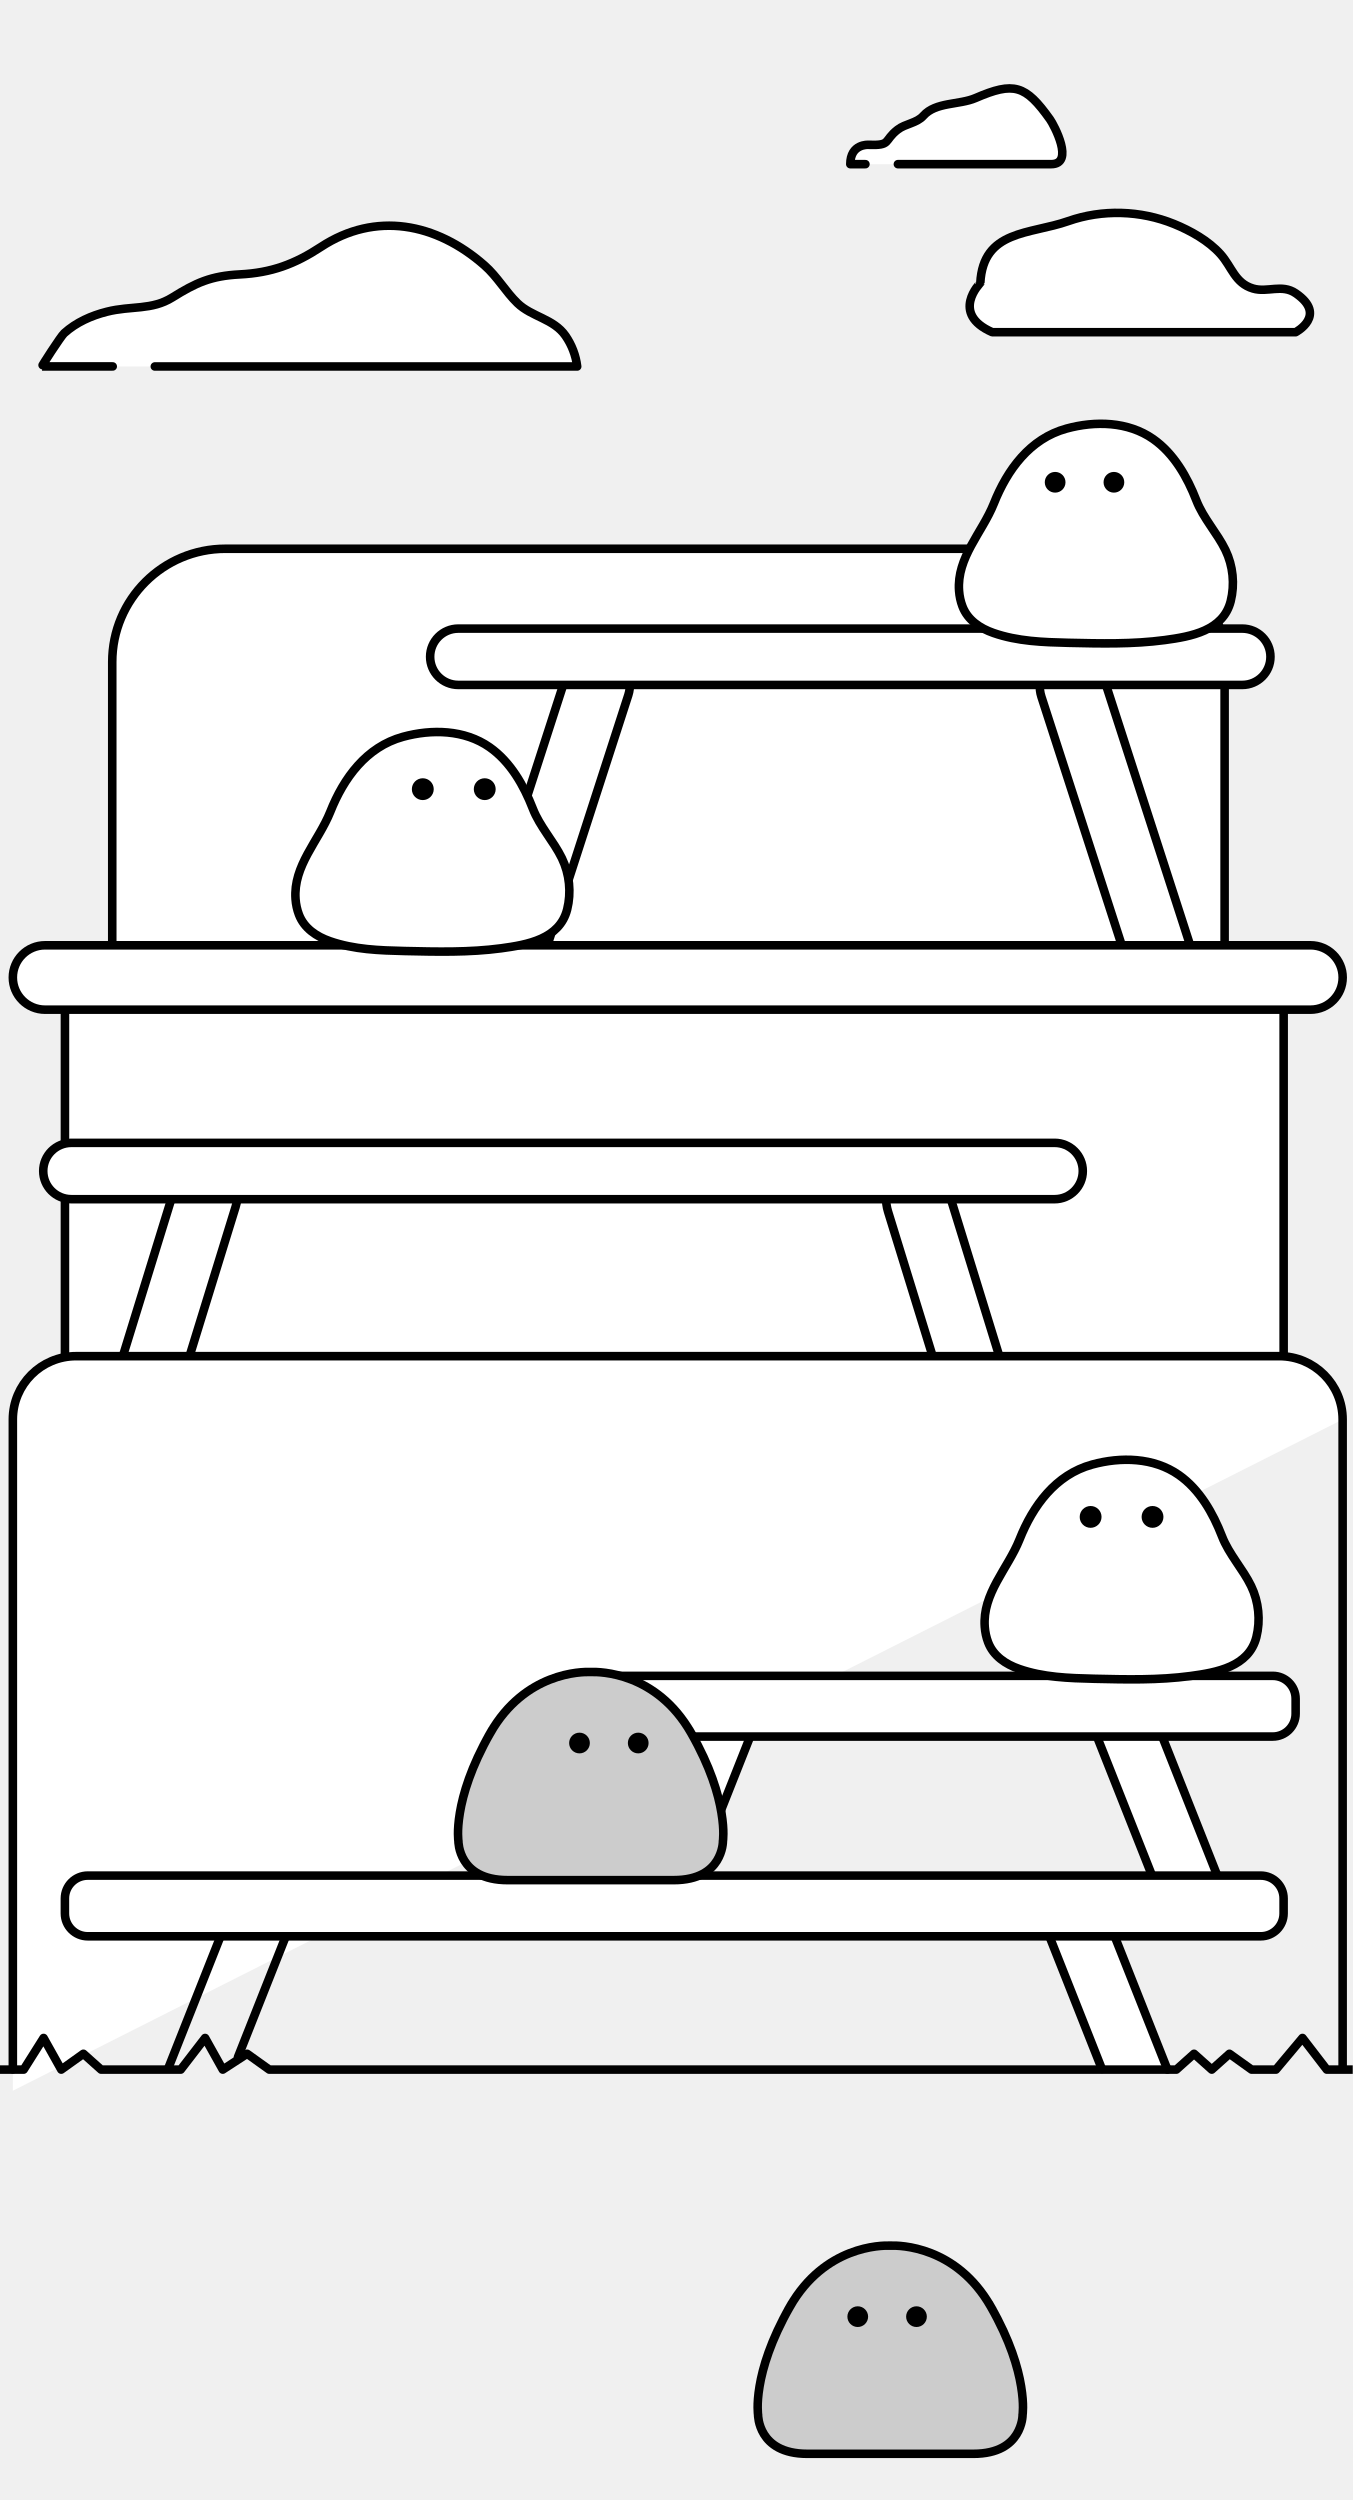
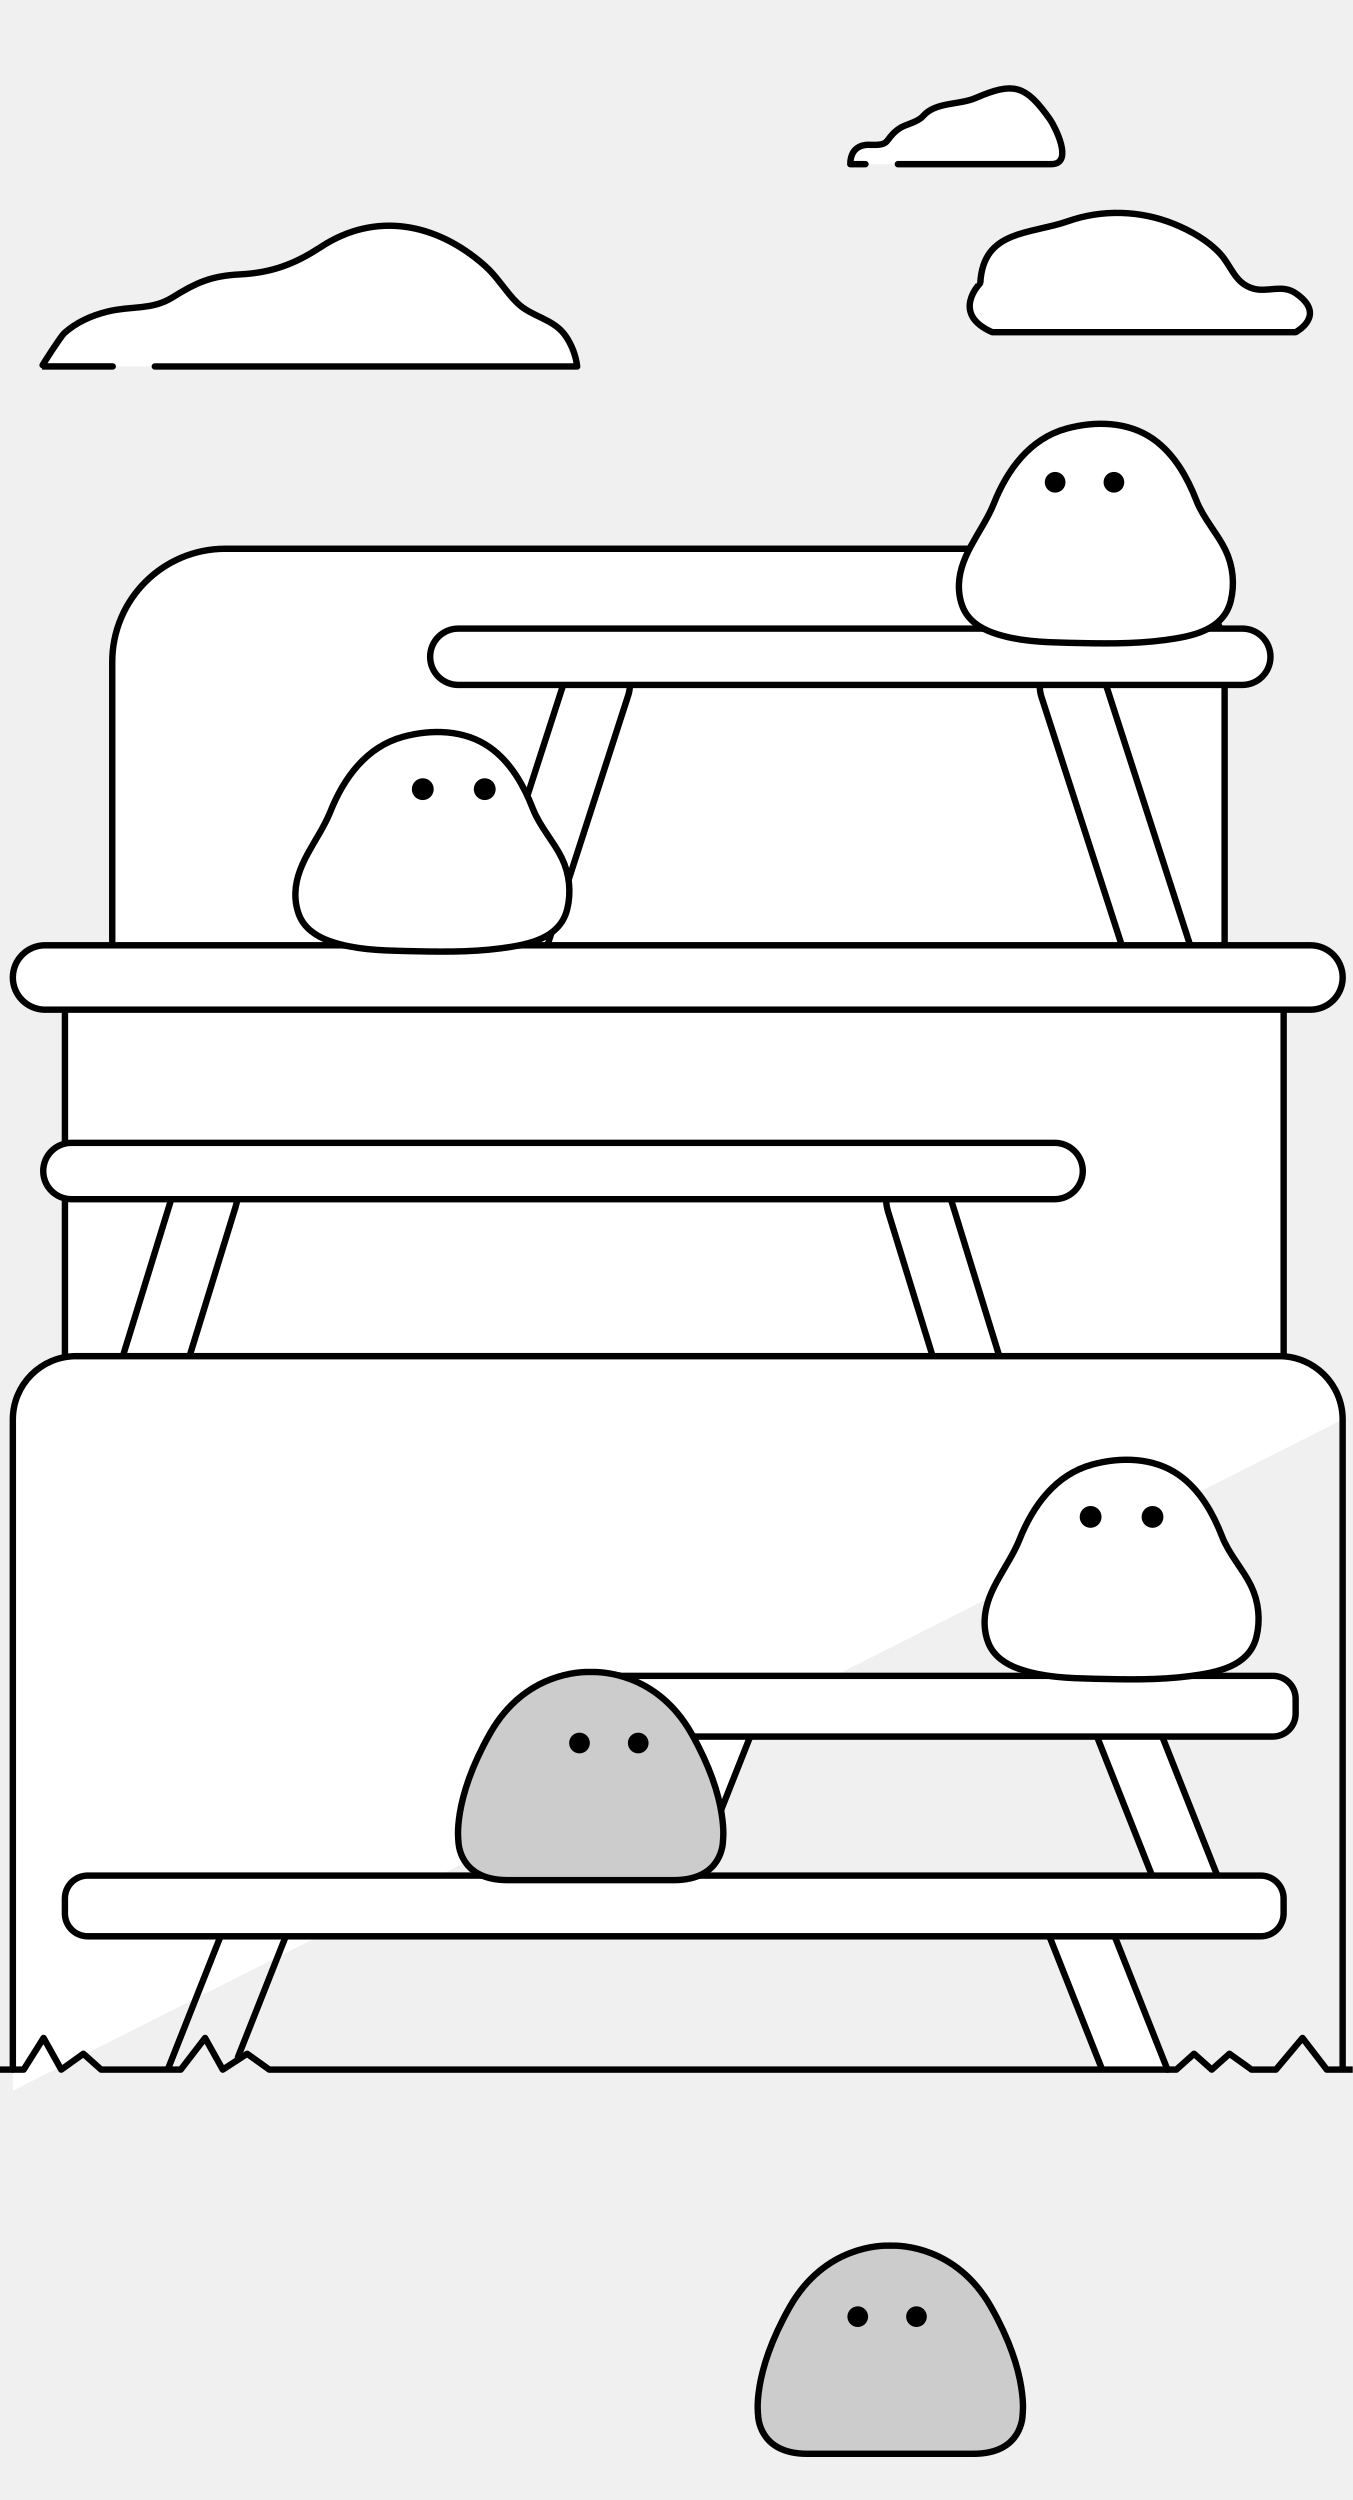
<svg xmlns="http://www.w3.org/2000/svg" width="316" height="584" fill="none" viewBox="0 0 316 584">
  <g clip-path="url(#clip0)">
-     <path fill="#fff" stroke="#000" stroke-linecap="round" stroke-linejoin="round" stroke-miterlimit="10" stroke-width="2" d="M284.99 234.25H27.29c-.59 0-1.07-.48-1.07-1.07v-78.55c0-14.6 11.84-26.44 26.44-26.44H259.9c14.46 0 26.17 11.72 26.17 26.17v78.81c-.01.6-.49 1.08-1.08 1.08z" />
-     <path fill="#fff" stroke="#000" stroke-linecap="round" stroke-linejoin="round" stroke-miterlimit="10" stroke-width="2" d="M116.81 230.36c-4-1.29-6.19-5.58-4.9-9.57l20.39-63.08c1.29-4 5.58-6.19 9.57-4.9 4 1.29 6.19 5.58 4.9 9.57l-20.39 63.08c-1.29 4-5.58 6.2-9.57 4.9zm156.42.37c4-1.29 6.19-5.58 4.9-9.57l-20.39-63.08c-1.29-4-5.58-6.19-9.57-4.9-4 1.29-6.19 5.58-4.9 9.57l20.39 63.08c1.28 4 5.57 6.19 9.57 4.9z" />
-     <path fill="#fff" stroke="#000" stroke-linecap="round" stroke-linejoin="round" stroke-miterlimit="10" stroke-width="2" d="M290.2 160H107.06c-3.64 0-6.58-2.95-6.58-6.58 0-3.64 2.95-6.58 6.58-6.58H290.2c3.64 0 6.58 2.95 6.58 6.58.01 3.63-2.94 6.58-6.58 6.58zm9.66 61.39H15.17v107.09h284.69V221.39z" />
-     <path stroke="#000" stroke-linecap="round" stroke-linejoin="round" stroke-miterlimit="10" stroke-width="2" d="M42.59 322.27c-1.42 4.6-5.73 7.26-9.62 5.94-3.89-1.32-5.9-6.13-4.48-10.73l12.44-40.34c1.42-4.6 5.73-7.26 9.62-5.94 3.89 1.32 5.9 6.13 4.48 10.73l-12.44 40.34zm177.3 1.11c1.42 4.6 5.73 7.26 9.62 5.94 3.89-1.32 5.9-6.13 4.48-10.73l-12.44-40.34c-1.42-4.6-5.73-7.26-9.62-5.94-3.89 1.32-5.9 6.13-4.48 10.73l12.44 40.34z" />
+     <path fill="#fff" stroke="#000" stroke-linecap="round" stroke-linejoin="round" stroke-miterlimit="10" stroke-width="1.5" d="M284.99 234.25H27.29c-.59 0-1.07-.48-1.07-1.07v-78.55c0-14.6 11.84-26.44 26.44-26.44H259.9c14.46 0 26.17 11.72 26.17 26.17v78.81c-.01.6-.49 1.08-1.08 1.08z" />
+     <path fill="#fff" stroke="#000" stroke-linecap="round" stroke-linejoin="round" stroke-miterlimit="10" stroke-width="1.5" d="M116.81 230.36c-4-1.29-6.19-5.58-4.9-9.57l20.39-63.08c1.29-4 5.58-6.19 9.57-4.9 4 1.29 6.19 5.58 4.9 9.57l-20.39 63.08c-1.29 4-5.58 6.2-9.57 4.9zm156.42.37c4-1.29 6.19-5.58 4.9-9.57l-20.39-63.08c-1.29-4-5.58-6.19-9.57-4.9-4 1.29-6.19 5.58-4.9 9.57l20.39 63.08c1.28 4 5.57 6.19 9.57 4.9z" />
+     <path fill="#fff" stroke="#000" stroke-linecap="round" stroke-linejoin="round" stroke-miterlimit="10" stroke-width="1.5" d="M290.2 160H107.06c-3.64 0-6.58-2.95-6.58-6.58 0-3.64 2.95-6.58 6.58-6.58H290.2c3.64 0 6.58 2.95 6.58 6.58.01 3.63-2.94 6.58-6.58 6.58zm9.66 61.39H15.17v107.09h284.69V221.39z" />
+     <path stroke="#000" stroke-linecap="round" stroke-linejoin="round" stroke-miterlimit="10" stroke-width="1.5" d="M42.59 322.27c-1.42 4.6-5.73 7.26-9.62 5.94-3.89-1.32-5.9-6.13-4.48-10.73l12.44-40.34c1.42-4.6 5.73-7.26 9.62-5.94 3.89 1.32 5.9 6.13 4.48 10.73l-12.44 40.34zm177.3 1.11c1.42 4.6 5.73 7.26 9.62 5.94 3.89-1.32 5.9-6.13 4.48-10.73l-12.44-40.34c-1.42-4.6-5.73-7.26-9.62-5.94-3.89 1.32-5.9 6.13-4.48 10.73l12.44 40.34z" />
    <path fill="#fff" d="M3 488.39v-156.8c0-8.17 6.62-14.79 14.79-14.79h281.06c8.17 0 14.79 6.62 14.79 14.79" />
-     <path stroke="#000" stroke-linecap="round" stroke-linejoin="round" stroke-miterlimit="10" stroke-width="2" d="M3 483.39v-151.8c0-8.17 6.62-14.79 14.79-14.79h281.06c8.17 0 14.79 6.62 14.79 14.79v151.53" />
+     <path stroke="#000" stroke-linecap="round" stroke-linejoin="round" stroke-miterlimit="10" stroke-width="1.5" d="M3 483.39v-151.8c0-8.17 6.62-14.79 14.79-14.79h281.06c8.17 0 14.79 6.62 14.79 14.79v151.53" />
    <path fill="#fff" d="M209.75 38.35h35.79c5.57 0 .66-9.16-.26-10.46-5.74-8.07-8.45-8.85-17.39-4.99-3.82 1.65-9.31.89-12.19 4.14-1.56 1.76-4.19 1.83-6 3.24-3.41 2.65-1.37 3.75-6.86 3.55 0 0-4.21-.28-4.21 4.52h3.53" />
-     <path stroke="#000" stroke-linecap="round" stroke-linejoin="round" stroke-miterlimit="10" stroke-width="2" d="M209.75 38.35h35.79c5.57 0 .66-9.16-.26-10.46-5.74-8.07-8.45-8.85-17.39-4.99-3.82 1.65-9.31.89-12.19 4.14-1.56 1.76-4.19 1.83-6 3.24-3.41 2.65-1.37 3.75-6.86 3.55 0 0-4.21-.28-4.21 4.52h3.53" />
+     <path stroke="#000" stroke-linecap="round" stroke-linejoin="round" stroke-miterlimit="10" stroke-width="1.5" d="M209.75 38.35h35.79c5.57 0 .66-9.16-.26-10.46-5.74-8.07-8.45-8.85-17.39-4.99-3.82 1.65-9.31.89-12.19 4.14-1.56 1.76-4.19 1.83-6 3.24-3.41 2.65-1.37 3.75-6.86 3.55 0 0-4.21-.28-4.21 4.52h3.53" />
    <path fill="#fff" d="M231.78 77.6h70.88s7.51-3.95.02-9.09c-3.25-2.23-6.59-.1-9.98-1.11-4.23-1.26-4.92-5.03-7.58-8.02-2.81-3.15-7.03-5.5-10.89-7.07-7.82-3.17-16.74-3.45-24.71-.65-8.91 3.14-19.86 1.98-20.52 14.45 0 .01-7.12 7.13 2.78 11.49z" />
-     <path stroke="#000" stroke-linecap="round" stroke-linejoin="round" stroke-miterlimit="10" stroke-width="2" d="M231.78 77.6h70.88s7.51-3.95.02-9.09c-3.25-2.23-6.59-.1-9.98-1.11-4.23-1.26-4.92-5.03-7.58-8.02-2.81-3.15-7.03-5.5-10.89-7.07-7.82-3.17-16.74-3.45-24.71-.65-8.91 3.14-19.86 1.98-20.52 14.45 0 .01-7.12 7.13 2.78 11.49z" />
+     <path stroke="#000" stroke-linecap="round" stroke-linejoin="round" stroke-miterlimit="10" stroke-width="1.5" d="M231.78 77.6h70.88s7.51-3.95.02-9.09c-3.25-2.23-6.59-.1-9.98-1.11-4.23-1.26-4.92-5.03-7.58-8.02-2.81-3.15-7.03-5.5-10.89-7.07-7.82-3.17-16.74-3.45-24.71-.65-8.91 3.14-19.86 1.98-20.52 14.45 0 .01-7.12 7.13 2.78 11.49z" />
    <path fill="#fff" d="M36.17 85.61h98.66c-.31-2.56-1.26-5.05-2.73-7.17-2.77-4-7.89-4.4-11.23-7.63-2.76-2.67-4.68-6.17-7.71-8.83-11.28-9.92-25.45-12.66-38.2-4.29-6.12 4.02-11.55 6.04-18.94 6.41-6.77.35-10.26 1.96-15.76 5.39-4.86 3.03-9.57 1.88-15.3 3.33-3.64.92-7.16 2.48-9.97 5.02-.77.7-5.33 7.76-5.19 7.76h16.53" />
-     <path stroke="#000" stroke-linecap="round" stroke-linejoin="round" stroke-miterlimit="10" stroke-width="2" d="M36.17 85.61h98.66c-.31-2.56-1.26-5.05-2.73-7.17-2.77-4-7.89-4.4-11.23-7.63-2.76-2.67-4.68-6.17-7.71-8.83-11.28-9.92-25.45-12.66-38.2-4.29-6.12 4.02-11.55 6.04-18.94 6.41-6.77.35-10.26 1.96-15.76 5.39-4.86 3.03-9.57 1.88-15.3 3.33-3.64.92-7.16 2.48-9.97 5.02-.77.7-5.33 7.76-5.19 7.76h16.53" />
+     <path stroke="#000" stroke-linecap="round" stroke-linejoin="round" stroke-miterlimit="10" stroke-width="1.5" d="M36.17 85.61h98.66c-.31-2.56-1.26-5.05-2.73-7.17-2.77-4-7.89-4.4-11.23-7.63-2.76-2.67-4.68-6.17-7.71-8.83-11.28-9.92-25.45-12.66-38.2-4.29-6.12 4.02-11.55 6.04-18.94 6.41-6.77.35-10.26 1.96-15.76 5.39-4.86 3.03-9.57 1.88-15.3 3.33-3.64.92-7.16 2.48-9.97 5.02-.77.7-5.33 7.76-5.19 7.76h16.53" />
    <path fill="#fff" d="M306.13 235.86H10.52c-4.15 0-7.52-3.37-7.52-7.52 0-4.15 3.37-7.52 7.52-7.52h295.61c4.15 0 7.52 3.37 7.52 7.52 0 4.15-3.36 7.52-7.52 7.52zm-59.77 44.27H16.68c-3.64 0-6.58-2.95-6.58-6.58 0-3.64 2.95-6.58 6.58-6.58h229.68c3.64 0 6.58 2.95 6.58 6.58s-2.95 6.58-6.58 6.58zM150 450.15c-3.64-1.44-5.42-5.56-3.98-9.2l16.75-42.3c1.44-3.64 5.56-5.42 9.2-3.98 3.64 1.44 5.42 5.56 3.98 9.2l-16.75 42.3c-1.45 3.63-5.56 5.42-9.2 3.98zm130.88-1.55c3.64-1.44 5.42-5.56 3.98-9.2l-16.75-42.3c-1.44-3.64-5.56-5.42-9.2-3.98-3.64 1.44-5.42 5.56-3.98 9.2l16.75 42.3c1.44 3.64 5.56 5.42 9.2 3.98zm-8.17 34.84l-15.41-38.92c-1.44-3.64-5.56-5.42-9.2-3.98-3.64 1.44-5.42 5.56-3.98 9.2l13.28 33.57" />
-     <path stroke="#000" stroke-linecap="round" stroke-linejoin="round" stroke-miterlimit="10" stroke-width="2" d="M39.3 483.16l15.48-39.1c1.44-3.64 5.56-5.42 9.2-3.98 3.64 1.44 5.42 5.56 3.98 9.2l-12.37 31.25m217.12 2.91l-15.41-38.92c-1.44-3.64-5.56-5.42-9.2-3.98-3.64 1.44-5.42 5.56-3.98 9.2l13.28 33.57m48.73-247.45H10.52c-4.15 0-7.52-3.37-7.52-7.52 0-4.15 3.37-7.52 7.52-7.52h295.61c4.15 0 7.52 3.37 7.52 7.52 0 4.15-3.36 7.52-7.52 7.52zm-59.77 44.27H16.68c-3.64 0-6.58-2.95-6.58-6.58 0-3.64 2.95-6.58 6.58-6.58h229.68c3.64 0 6.58 2.95 6.58 6.58s-2.95 6.58-6.58 6.58zM150 450.15c-3.64-1.44-5.42-5.56-3.98-9.2l16.75-42.3c1.44-3.64 5.56-5.42 9.2-3.98 3.64 1.44 5.42 5.56 3.98 9.2l-16.75 42.3c-1.45 3.63-5.56 5.42-9.2 3.98zm130.88-1.55c3.64-1.44 5.42-5.56 3.98-9.2l-16.75-42.3c-1.44-3.64-5.56-5.42-9.2-3.98-3.64 1.44-5.42 5.56-3.98 9.2l16.75 42.3c1.44 3.64 5.56 5.42 9.2 3.98z" />
-     <path stroke="#000" stroke-linecap="round" stroke-linejoin="round" stroke-miterlimit="10" stroke-width="2" d="M-2.74 483.46h8.27l4.65-7.39 4.13 7.39 5.17-3.7 4.14 3.7h18.6l5.69-7.39 4.13 7.39 5.69-3.7 5.17 3.7h211.9l4.13-3.7 4.14 3.7 4.13-3.7 5.17 3.7h5.69l6.2-7.39 5.68 7.39h9.31" />
-     <path fill="#fff" stroke="#000" stroke-linecap="round" stroke-linejoin="round" stroke-miterlimit="10" stroke-width="2" d="M299.85 446.98c0 2.95-2.39 5.34-5.34 5.34H20.5c-2.95 0-5.34-2.39-5.34-5.34v-3.5c0-2.95 2.39-5.34 5.34-5.34h274.01c2.95 0 5.34 2.39 5.34 5.34v3.5zm2.81-46.66c0 2.95-2.39 5.34-5.34 5.34H136.31c-2.95 0-5.34-2.39-5.34-5.34v-3.5c0-2.95 2.39-5.34 5.34-5.34h161.01c2.95 0 5.34 2.39 5.34 5.34v3.5z" />
-     <path fill="#CCC" stroke="#000" stroke-width="2" d="M161.45 404.83c-8.1-14.2-21.28-14.32-23.42-14.25h-.08c-2.14-.08-15.32.05-23.42 14.25l-.87-.5.87.5c-4.52 7.93-6.38 14.29-7.1 18.63-.36 2.17-.45 3.85-.44 4.96 0 .56.03.98.05 1.25.01.14.02.24.03.3l.01.07v.01l.01.08v.15c0 .06.01.15.02.27.02.24.07.59.15 1.02.18.85.53 1.98 1.24 3.11 1.37 2.18 4.16 4.52 10.09 4.52h38.78c5.93 0 8.73-2.34 10.09-4.52.7-1.12 1.06-2.25 1.24-3.11.09-.43.13-.78.15-1.02.01-.12.02-.21.02-.27v-.15l.01-.08v-.01l.01-.07c.01-.06.02-.16.03-.3.02-.27.05-.69.05-1.25.01-1.12-.08-2.79-.44-4.96-.7-4.35-2.55-10.7-7.08-18.63zm0 0l.87-.5-.87.5z" />
+     <path stroke="#000" stroke-linecap="round" stroke-linejoin="round" stroke-miterlimit="10" stroke-width="1.5" d="M39.3 483.16l15.48-39.1c1.44-3.64 5.56-5.42 9.2-3.98 3.64 1.44 5.42 5.56 3.98 9.2l-12.37 31.25m217.12 2.91l-15.41-38.92c-1.44-3.64-5.56-5.42-9.2-3.98-3.64 1.44-5.42 5.56-3.98 9.2l13.28 33.57m48.73-247.45H10.52c-4.15 0-7.52-3.37-7.52-7.52 0-4.15 3.37-7.52 7.52-7.52h295.61c4.15 0 7.52 3.37 7.52 7.52 0 4.15-3.36 7.52-7.52 7.52zm-59.77 44.27H16.68c-3.64 0-6.58-2.95-6.58-6.58 0-3.64 2.95-6.58 6.58-6.58h229.68c3.64 0 6.58 2.95 6.58 6.58s-2.95 6.58-6.58 6.58zM150 450.15c-3.64-1.44-5.42-5.56-3.98-9.2l16.75-42.3c1.44-3.64 5.56-5.42 9.2-3.98 3.64 1.44 5.42 5.56 3.98 9.2l-16.75 42.3c-1.45 3.63-5.56 5.42-9.2 3.98zm130.88-1.55c3.64-1.44 5.42-5.56 3.98-9.2l-16.75-42.3c-1.44-3.64-5.56-5.42-9.2-3.98-3.64 1.44-5.42 5.56-3.98 9.2l16.75 42.3c1.44 3.64 5.56 5.42 9.2 3.98z" />
+     <path stroke="#000" stroke-linecap="round" stroke-linejoin="round" stroke-miterlimit="10" stroke-width="1.5" d="M-2.74 483.46h8.27l4.65-7.39 4.13 7.39 5.17-3.7 4.14 3.7h18.6l5.69-7.39 4.13 7.39 5.69-3.7 5.17 3.7h211.9l4.13-3.7 4.14 3.7 4.13-3.7 5.17 3.7h5.69l6.2-7.39 5.68 7.39h9.31" />
+     <path fill="#fff" stroke="#000" stroke-linecap="round" stroke-linejoin="round" stroke-miterlimit="10" stroke-width="1.5" d="M299.85 446.98c0 2.95-2.39 5.34-5.34 5.34H20.5c-2.95 0-5.34-2.39-5.34-5.34v-3.5c0-2.95 2.39-5.34 5.34-5.34h274.01c2.95 0 5.34 2.39 5.34 5.34v3.5zm2.81-46.66c0 2.95-2.39 5.34-5.34 5.34H136.31c-2.95 0-5.34-2.39-5.34-5.34v-3.5c0-2.95 2.39-5.34 5.34-5.34h161.01c2.95 0 5.34 2.39 5.34 5.34v3.5z" />
+     <path fill="#CCC" stroke="#000" stroke-width="1.5" d="M161.45 404.83c-8.1-14.2-21.28-14.32-23.42-14.25h-.08c-2.14-.08-15.32.05-23.42 14.25-4.52 7.93-6.38 14.29-7.1 18.63-.36 2.17-.45 3.85-.44 4.96 0 .56.03.98.05 1.25.01.14.02.24.03.3l.01.07v.01l.01.08v.15c0 .06.01.15.02.27.02.24.07.59.15 1.02.18.85.53 1.98 1.24 3.11 1.37 2.18 4.16 4.52 10.09 4.52h38.78c5.93 0 8.73-2.34 10.09-4.52.7-1.12 1.06-2.25 1.24-3.11.09-.43.13-.78.15-1.02.01-.12.02-.21.02-.27v-.15l.01-.08v-.01l.01-.07c.01-.06.02-.16.03-.3.02-.27.05-.69.05-1.25.01-1.12-.08-2.79-.44-4.96-.7-4.35-2.55-10.7-7.08-18.63z" />
    <path fill="#000" d="M149.09 409.59c-1.34 0-2.42-1.08-2.42-2.42 0-1.34 1.09-2.42 2.42-2.42 1.33 0 2.42 1.08 2.42 2.42 0 1.34-1.08 2.42-2.42 2.42zm-13.72 0c-1.34 0-2.42-1.08-2.42-2.42 0-1.34 1.09-2.42 2.42-2.42 1.33 0 2.42 1.08 2.42 2.42 0 1.34-1.09 2.42-2.42 2.42z" />
-     <path fill="#CCC" stroke="#000" stroke-width="2" d="M231.45 538.83c-8.1-14.2-21.28-14.32-23.42-14.25h-.08c-2.14-.08-15.32.05-23.42 14.25l-.87-.5.87.5c-4.52 7.93-6.38 14.28-7.1 18.63-.36 2.17-.45 3.84-.44 4.96 0 .56.03.98.05 1.25.01.14.02.24.03.3l.01.07v.01l.01.08v.15c0 .06.01.15.02.27.02.24.07.59.15 1.02.18.85.53 1.98 1.24 3.11 1.37 2.18 4.16 4.53 10.09 4.53h38.78c5.93 0 8.73-2.34 10.09-4.53.7-1.12 1.06-2.25 1.24-3.11.09-.43.13-.78.15-1.02.01-.12.02-.21.02-.27v-.15l.01-.08v-.01l.01-.07c.01-.06.02-.16.03-.3.02-.27.05-.69.05-1.25.01-1.12-.08-2.79-.44-4.96-.7-4.35-2.55-10.7-7.08-18.63zm0 0l.87-.5-.87.5z" />
+     <path fill="#CCC" stroke="#000" stroke-width="1.5" d="M231.45 538.83c-8.1-14.2-21.28-14.32-23.42-14.25h-.08c-2.14-.08-15.32.05-23.42 14.25-4.52 7.93-6.38 14.28-7.1 18.63-.36 2.17-.45 3.84-.44 4.96 0 .56.03.98.05 1.25.01.14.02.24.03.3l.01.07v.01l.01.08v.15c0 .06.01.15.02.27.02.24.07.59.15 1.02.18.85.53 1.98 1.24 3.11 1.37 2.18 4.16 4.53 10.09 4.53h38.78c5.93 0 8.73-2.34 10.09-4.53.7-1.12 1.06-2.25 1.24-3.11.09-.43.13-.78.15-1.02.01-.12.02-.21.02-.27v-.15l.01-.08v-.01l.01-.07c.01-.06.02-.16.03-.3.02-.27.05-.69.05-1.25.01-1.12-.08-2.79-.44-4.96-.7-4.35-2.55-10.7-7.08-18.63z" />
    <path fill="#000" d="M214.09 543.59c-1.34 0-2.42-1.09-2.42-2.42 0-1.33 1.09-2.42 2.42-2.42 1.33 0 2.42 1.09 2.42 2.42 0 1.33-1.08 2.42-2.42 2.42zm-13.72 0c-1.34 0-2.42-1.09-2.42-2.42 0-1.33 1.09-2.42 2.42-2.42 1.33 0 2.42 1.09 2.42 2.42 0 1.33-1.09 2.42-2.42 2.42z" />
-     <path fill="#fff" stroke="#000" stroke-miterlimit="10" stroke-width="2" d="M69.04 210.04c.09 1.24.35 2.46.79 3.61 1.22 3.2 4.1 5.12 7.24 6.21 5.63 1.97 11.61 2.16 17.51 2.3 7.37.17 15.06.36 22.5-.64 6.07-.82 13.66-2.14 15.41-9.09.98-3.91.57-8.24-1.23-11.95-1.92-3.96-5.17-7.38-6.8-11.6-2.09-5.38-5.21-10.92-10.1-14.34-5.86-4.1-13.54-4.25-20.23-2.42-8.56 2.35-13.84 9.63-16.97 17.51-2.74 6.85-8.7 12.61-8.12 20.41z" />
+     <path fill="#fff" stroke="#000" stroke-miterlimit="10" stroke-width="1.5" d="M69.04 210.04c.09 1.24.35 2.46.79 3.61 1.22 3.2 4.1 5.12 7.24 6.21 5.63 1.97 11.61 2.16 17.51 2.3 7.37.17 15.06.36 22.5-.64 6.07-.82 13.66-2.14 15.41-9.09.98-3.91.57-8.24-1.23-11.95-1.92-3.96-5.17-7.38-6.8-11.6-2.09-5.38-5.21-10.92-10.1-14.34-5.86-4.1-13.54-4.25-20.23-2.42-8.56 2.35-13.84 9.63-16.97 17.51-2.74 6.85-8.7 12.61-8.12 20.41z" />
    <path fill="#000" d="M98.76 186.9c1.41 0 2.56-1.14 2.56-2.55s-1.14-2.55-2.56-2.55c-1.41 0-2.55 1.14-2.55 2.55-.01 1.4 1.13 2.55 2.55 2.55zm14.47 0c1.41 0 2.56-1.14 2.56-2.55s-1.14-2.55-2.56-2.55c-1.42 0-2.55 1.14-2.55 2.55 0 1.4 1.14 2.55 2.55 2.55z" />
-     <path fill="#fff" stroke="#000" stroke-miterlimit="10" stroke-width="2" d="M230.04 380.04c.09 1.24.35 2.46.79 3.61 1.22 3.2 4.1 5.12 7.24 6.21 5.63 1.97 11.61 2.16 17.51 2.3 7.37.17 15.06.36 22.5-.64 6.07-.82 13.66-2.14 15.41-9.09.98-3.91.57-8.24-1.23-11.95-1.92-3.96-5.17-7.38-6.8-11.6-2.09-5.39-5.21-10.92-10.1-14.34-5.86-4.1-13.54-4.25-20.23-2.42-8.56 2.35-13.84 9.63-16.97 17.51-2.74 6.85-8.71 12.61-8.12 20.41z" />
+     <path fill="#fff" stroke="#000" stroke-miterlimit="10" stroke-width="1.5" d="M230.04 380.04c.09 1.24.35 2.46.79 3.61 1.22 3.2 4.1 5.12 7.24 6.21 5.63 1.97 11.61 2.16 17.51 2.3 7.37.17 15.06.36 22.5-.64 6.07-.82 13.66-2.14 15.41-9.09.98-3.91.57-8.24-1.23-11.95-1.92-3.96-5.17-7.38-6.8-11.6-2.09-5.39-5.21-10.92-10.1-14.34-5.86-4.1-13.54-4.25-20.23-2.42-8.56 2.35-13.84 9.63-16.97 17.51-2.74 6.85-8.71 12.61-8.12 20.41z" />
    <path fill="#000" d="M254.76 356.9c1.41 0 2.56-1.14 2.56-2.55s-1.14-2.55-2.55-2.55-2.55 1.14-2.55 2.55c-.02 1.4 1.13 2.55 2.54 2.55zm14.47 0c1.41 0 2.55-1.14 2.55-2.55s-1.14-2.55-2.55-2.55-2.55 1.14-2.55 2.55c0 1.4 1.14 2.55 2.55 2.55z" />
-     <path fill="#fff" stroke="#000" stroke-miterlimit="10" stroke-width="2" d="M224.04 138.04c.09 1.24.35 2.46.79 3.61 1.22 3.2 4.1 5.12 7.24 6.21 5.63 1.97 11.61 2.16 17.51 2.3 7.37.17 15.06.36 22.5-.64 6.07-.82 13.66-2.14 15.41-9.09.98-3.91.57-8.24-1.23-11.95-1.92-3.96-5.17-7.38-6.8-11.6-2.09-5.39-5.21-10.92-10.1-14.34-5.86-4.1-13.54-4.25-20.23-2.42-8.56 2.35-13.84 9.63-16.97 17.51-2.74 6.85-8.71 12.61-8.12 20.41z" />
+     <path fill="#fff" stroke="#000" stroke-miterlimit="10" stroke-width="1.5" d="M224.04 138.04c.09 1.24.35 2.46.79 3.61 1.22 3.2 4.1 5.12 7.24 6.21 5.63 1.97 11.61 2.16 17.51 2.3 7.37.17 15.06.36 22.5-.64 6.07-.82 13.66-2.14 15.41-9.09.98-3.91.57-8.24-1.23-11.95-1.92-3.96-5.17-7.38-6.8-11.6-2.09-5.39-5.21-10.92-10.1-14.34-5.86-4.1-13.54-4.25-20.23-2.42-8.56 2.35-13.84 9.63-16.97 17.51-2.74 6.85-8.71 12.61-8.12 20.41z" />
    <path fill="#000" d="M246.48 115.08c1.34 0 2.42-1.08 2.42-2.42 0-1.34-1.08-2.42-2.42-2.42-1.34 0-2.42 1.08-2.42 2.42 0 1.34 1.08 2.42 2.42 2.42zm13.73 0c1.34 0 2.42-1.08 2.42-2.42 0-1.34-1.08-2.42-2.42-2.42-1.34 0-2.42 1.08-2.42 2.42 0 1.34 1.08 2.42 2.42 2.42z" />
  </g>
  <defs>
    <clipPath id="clip0">
      <path fill="#fff" d="M0 0H316V584H0z" />
    </clipPath>
  </defs>
</svg>
